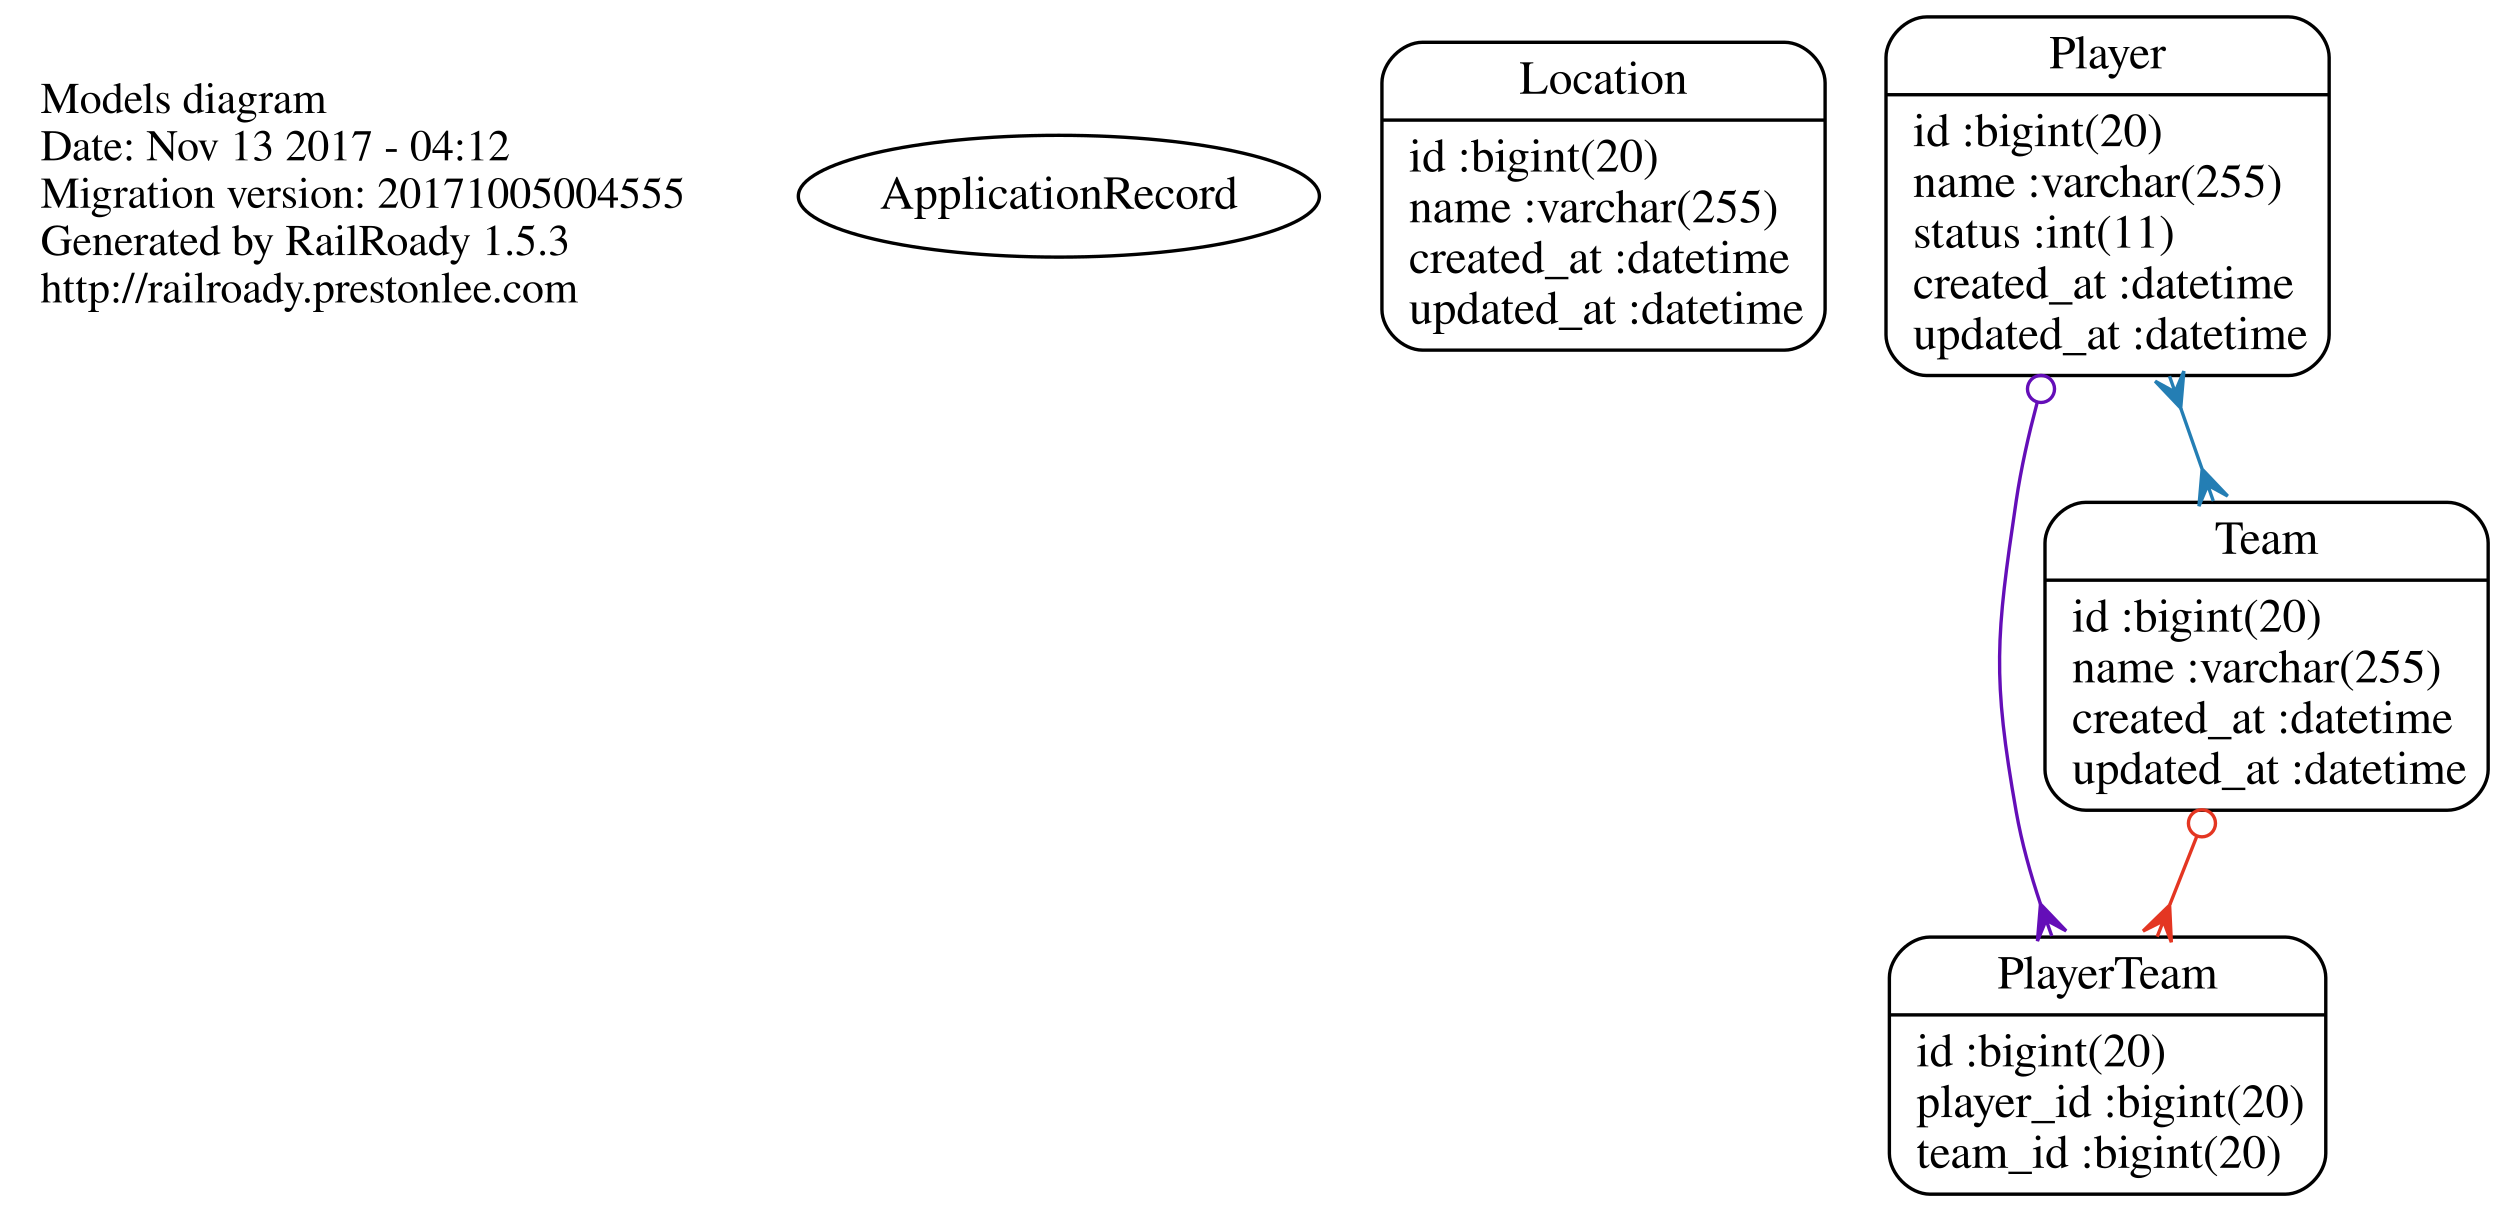
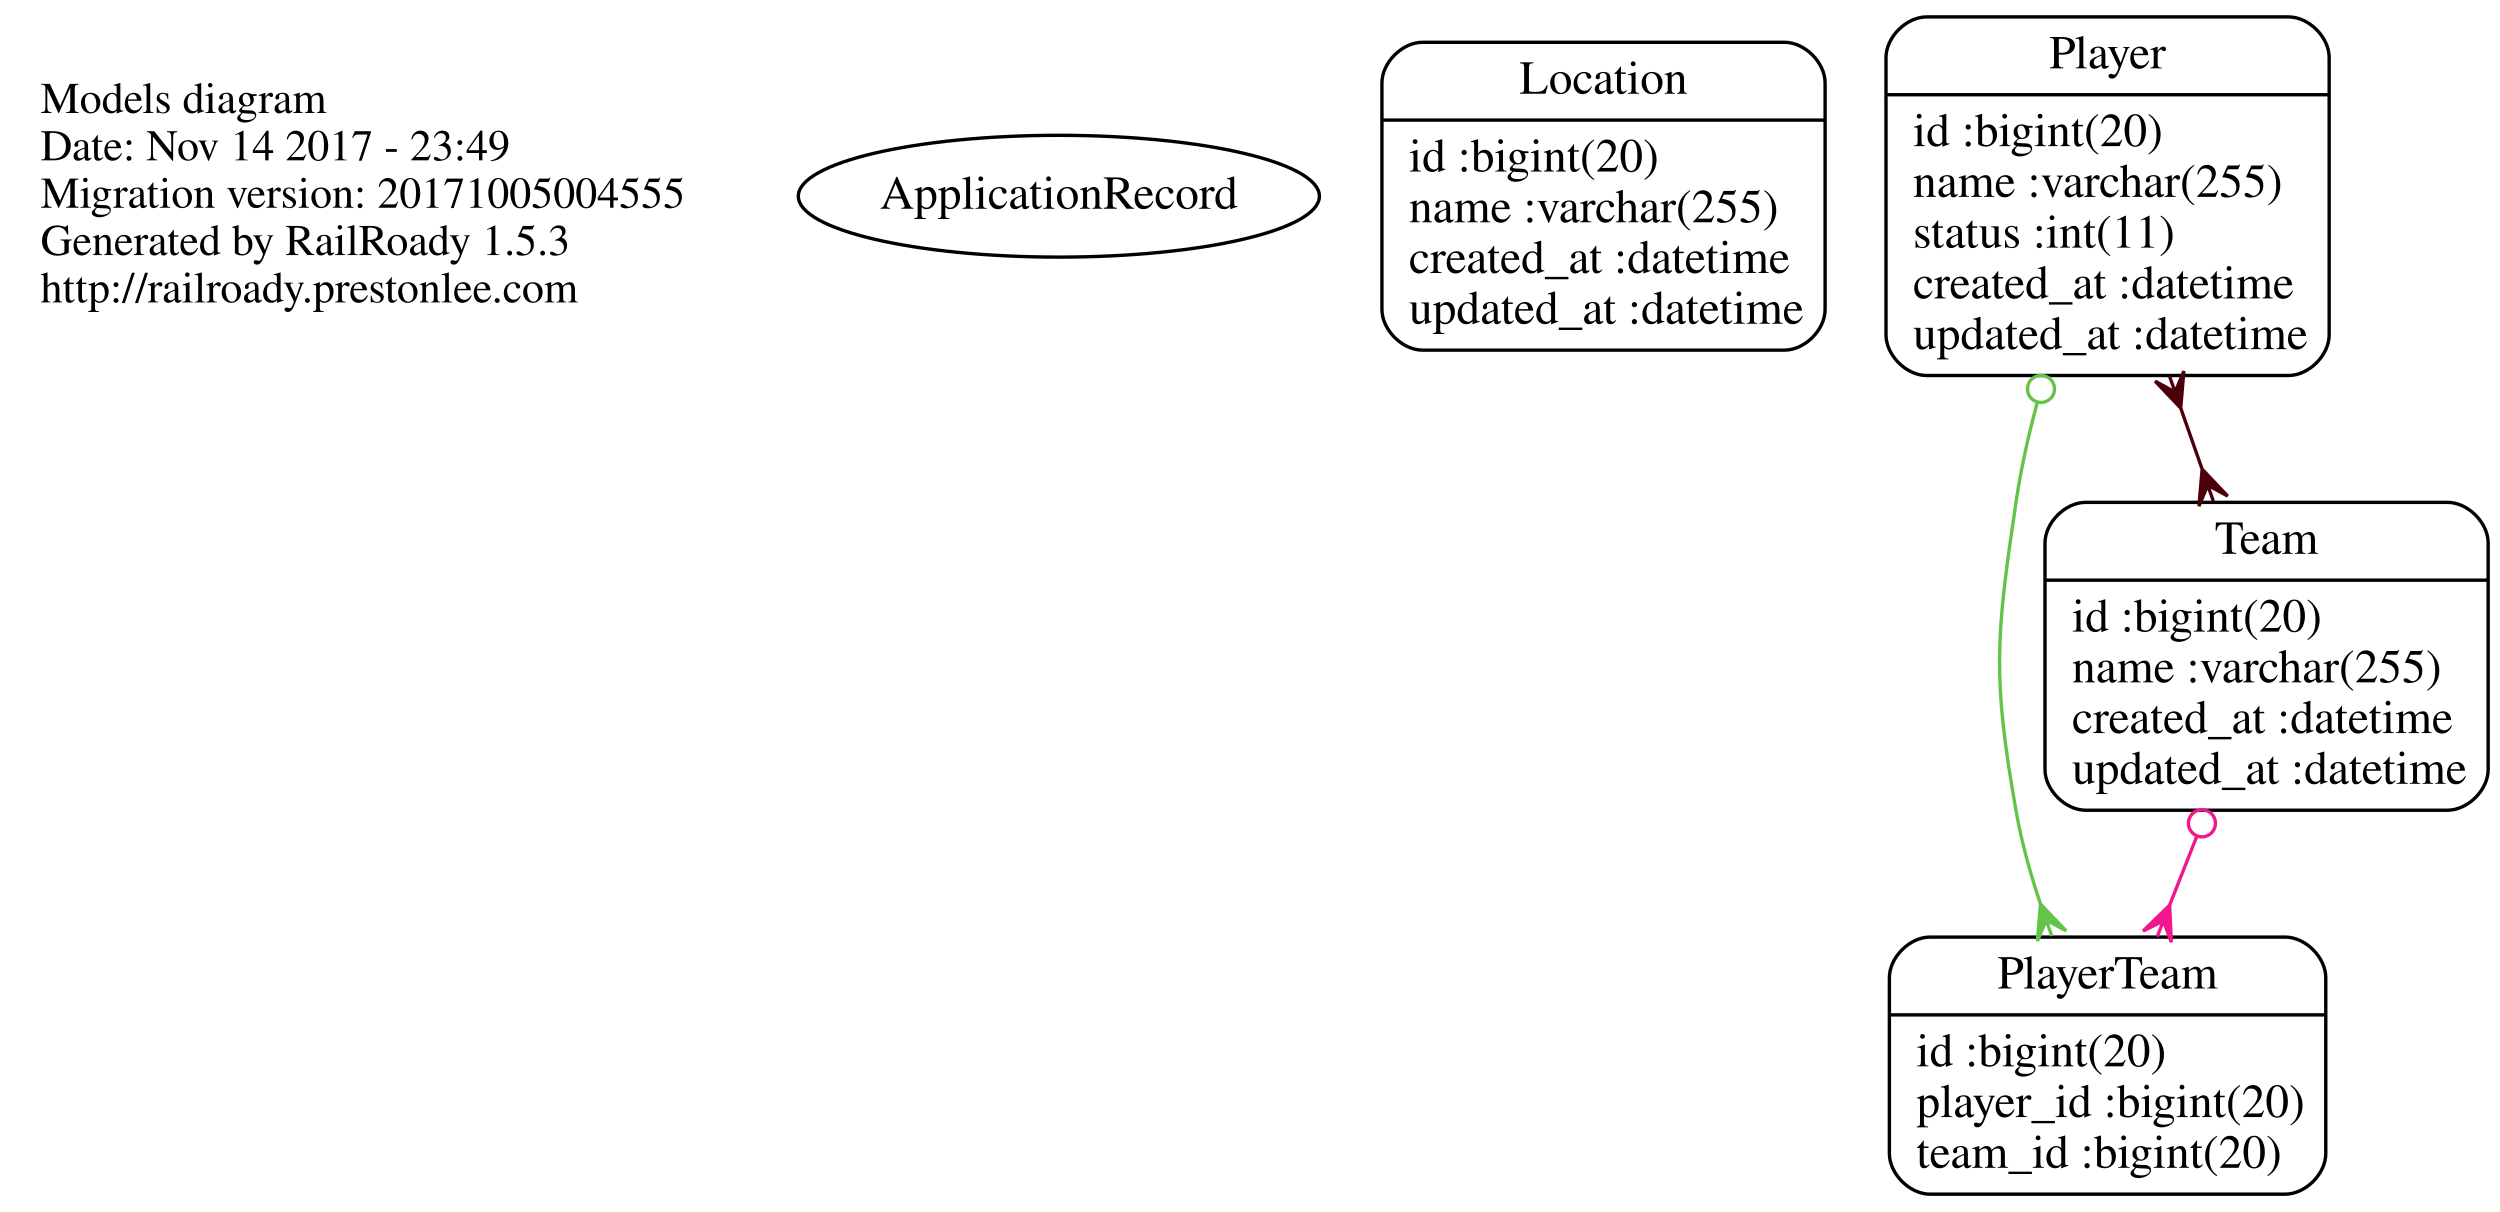
<svg xmlns="http://www.w3.org/2000/svg" width="739pt" height="358pt" viewBox="0.00 0.00 739.00 358.00">
  <g id="graph0" class="graph" transform="scale(1 1) rotate(0) translate(4 354)">
    <polygon fill="none" stroke="none" points="-4,4 -4,-354 735,-354 735,4 -4,4" />
    <g id="node1" class="node">
      <text text-anchor="start" x="8" y="-320.6" font-family="Times,serif" font-size="13.00">Models diagram</text>
-       <text text-anchor="start" x="8" y="-306.6" font-family="Times,serif" font-size="13.00">Date: Nov 13 2017 - 04:12</text>
+       <text text-anchor="start" x="8" y="-306.6" font-family="Times,serif" font-size="13.00">Date: Nov 14 2017 - 23:49</text>
      <text text-anchor="start" x="8" y="-292.6" font-family="Times,serif" font-size="13.00">Migration version: 20171005004555</text>
      <text text-anchor="start" x="8" y="-278.6" font-family="Times,serif" font-size="13.00">Generated by RailRoady 1.5.3</text>
      <text text-anchor="start" x="8" y="-264.6" font-family="Times,serif" font-size="13.00">http://railroady.prestonlee.com</text>
    </g>
    <g id="node2" class="node">
      <ellipse fill="none" stroke="black" cx="309" cy="-296" rx="77.015" ry="18" />
      <text text-anchor="middle" x="309" y="-292.3" font-family="Times,serif" font-size="14.00">ApplicationRecord</text>
    </g>
    <g id="node3" class="node">
      <path fill="none" stroke="black" d="M416.5,-250.5C416.5,-250.5 523.5,-250.5 523.5,-250.5 529.5,-250.5 535.5,-256.5 535.5,-262.5 535.5,-262.5 535.5,-329.5 535.5,-329.5 535.5,-335.5 529.5,-341.5 523.5,-341.5 523.5,-341.5 416.5,-341.5 416.5,-341.5 410.5,-341.5 404.5,-335.5 404.5,-329.5 404.5,-329.5 404.5,-262.5 404.5,-262.5 404.5,-256.5 410.5,-250.5 416.5,-250.5" />
      <text text-anchor="middle" x="470" y="-326.3" font-family="Times,serif" font-size="14.00">Location</text>
      <polyline fill="none" stroke="black" points="404.5,-318.5 535.5,-318.5 " />
      <text text-anchor="start" x="412.5" y="-303.3" font-family="Times,serif" font-size="14.00">id :bigint(20)</text>
      <text text-anchor="start" x="412.5" y="-288.3" font-family="Times,serif" font-size="14.00">name :varchar(255)</text>
      <text text-anchor="start" x="412.5" y="-273.3" font-family="Times,serif" font-size="14.00">created_at :datetime</text>
      <text text-anchor="start" x="412.5" y="-258.3" font-family="Times,serif" font-size="14.00">updated_at :datetime</text>
    </g>
    <g id="node4" class="node">
      <path fill="none" stroke="black" d="M565.5,-243C565.5,-243 672.5,-243 672.5,-243 678.5,-243 684.5,-249 684.5,-255 684.5,-255 684.5,-337 684.5,-337 684.5,-343 678.5,-349 672.5,-349 672.5,-349 565.5,-349 565.5,-349 559.5,-349 553.5,-343 553.5,-337 553.5,-337 553.5,-255 553.5,-255 553.5,-249 559.5,-243 565.5,-243" />
      <text text-anchor="middle" x="619" y="-333.8" font-family="Times,serif" font-size="14.00">Player</text>
      <polyline fill="none" stroke="black" points="553.5,-326 684.5,-326 " />
      <text text-anchor="start" x="561.5" y="-310.8" font-family="Times,serif" font-size="14.00">id :bigint(20)</text>
      <text text-anchor="start" x="561.5" y="-295.8" font-family="Times,serif" font-size="14.00">name :varchar(255)</text>
      <text text-anchor="start" x="561.5" y="-280.8" font-family="Times,serif" font-size="14.00">status :int(11)</text>
      <text text-anchor="start" x="561.5" y="-265.8" font-family="Times,serif" font-size="14.00">created_at :datetime</text>
      <text text-anchor="start" x="561.5" y="-250.8" font-family="Times,serif" font-size="14.00">updated_at :datetime</text>
    </g>
    <g id="node5" class="node">
      <path fill="none" stroke="black" d="M566.5,-1C566.5,-1 671.5,-1 671.5,-1 677.5,-1 683.5,-7 683.5,-13 683.5,-13 683.5,-65 683.5,-65 683.5,-71 677.5,-77 671.5,-77 671.5,-77 566.5,-77 566.5,-77 560.5,-77 554.5,-71 554.5,-65 554.5,-65 554.5,-13 554.5,-13 554.5,-7 560.5,-1 566.5,-1" />
      <text text-anchor="middle" x="619" y="-61.8" font-family="Times,serif" font-size="14.00">PlayerTeam</text>
      <polyline fill="none" stroke="black" points="554.5,-54 683.5,-54 " />
      <text text-anchor="start" x="562.5" y="-38.8" font-family="Times,serif" font-size="14.00">id :bigint(20)</text>
      <text text-anchor="start" x="562.5" y="-23.8" font-family="Times,serif" font-size="14.00">player_id :bigint(20)</text>
      <text text-anchor="start" x="562.5" y="-8.8" font-family="Times,serif" font-size="14.00">team_id :bigint(20)</text>
    </g>
    <g id="edge1" class="edge">
-       <path fill="none" stroke="#640eb8" d="M598.173,-234.925C595.613,-225.355 593.407,-215.483 592,-206 586,-165.554 584.884,-154.265 592,-114 593.591,-105 596.191,-95.656 599.165,-86.761" />
-       <ellipse fill="none" stroke="#640eb8" cx="599.32" cy="-239.026" rx="4" ry="4" />
-       <polygon fill="#640eb8" stroke="#640eb8" points="599.169,-86.749 606.75,-78.826 600.839,-82.036 602.509,-77.323 602.509,-77.323 602.509,-77.323 600.839,-82.036 598.267,-75.82 599.169,-86.749 599.169,-86.749" />
+       <path fill="none" stroke="#64c349" d="M598.173,-234.925C595.613,-225.355 593.407,-215.483 592,-206 586,-165.554 584.884,-154.265 592,-114 593.591,-105 596.191,-95.656 599.165,-86.761" />
+       <ellipse fill="none" stroke="#64c349" cx="599.32" cy="-239.026" rx="4" ry="4" />
+       <polygon fill="#64c349" stroke="#64c349" points="599.169,-86.749 606.75,-78.826 600.839,-82.036 602.509,-77.323 602.509,-77.323 602.509,-77.323 600.839,-82.036 598.267,-75.82 599.169,-86.749 599.169,-86.749" />
    </g>
    <g id="node6" class="node">
      <path fill="none" stroke="black" d="M612.5,-114.5C612.5,-114.5 719.5,-114.5 719.5,-114.5 725.5,-114.5 731.5,-120.5 731.5,-126.5 731.5,-126.5 731.5,-193.5 731.5,-193.5 731.5,-199.5 725.5,-205.5 719.5,-205.5 719.5,-205.5 612.5,-205.5 612.5,-205.5 606.5,-205.5 600.5,-199.5 600.5,-193.5 600.5,-193.5 600.5,-126.5 600.5,-126.5 600.5,-120.5 606.5,-114.5 612.5,-114.5" />
      <text text-anchor="middle" x="666" y="-190.3" font-family="Times,serif" font-size="14.00">Team</text>
      <polyline fill="none" stroke="black" points="600.5,-182.5 731.5,-182.5 " />
      <text text-anchor="start" x="608.5" y="-167.3" font-family="Times,serif" font-size="14.00">id :bigint(20)</text>
      <text text-anchor="start" x="608.5" y="-152.3" font-family="Times,serif" font-size="14.00">name :varchar(255)</text>
      <text text-anchor="start" x="608.5" y="-137.3" font-family="Times,serif" font-size="14.00">created_at :datetime</text>
      <text text-anchor="start" x="608.5" y="-122.3" font-family="Times,serif" font-size="14.00">updated_at :datetime</text>
    </g>
    <g id="edge2" class="edge">
-       <path fill="none" stroke="#247eb4" d="M640.653,-233.266C642.728,-227.351 644.821,-221.382 646.869,-215.543" />
-       <polygon fill="#247eb4" stroke="#247eb4" points="640.616,-233.372 633.06,-241.319 638.961,-238.09 637.306,-242.808 637.306,-242.808 637.306,-242.808 638.961,-238.09 641.552,-244.298 640.616,-233.372 640.616,-233.372" />
-       <polygon fill="#247eb4" stroke="#247eb4" points="646.951,-215.31 654.507,-207.363 648.606,-210.592 650.261,-205.873 650.261,-205.873 650.261,-205.873 648.606,-210.592 646.014,-204.384 646.951,-215.31 646.951,-215.31" />
+       <path fill="none" stroke="#4b000a" d="M640.653,-233.266C642.728,-227.351 644.821,-221.382 646.869,-215.543" />
+       <polygon fill="#4b000a" stroke="#4b000a" points="640.616,-233.372 633.06,-241.319 638.961,-238.09 637.306,-242.808 637.306,-242.808 637.306,-242.808 638.961,-238.09 641.552,-244.298 640.616,-233.372 640.616,-233.372" />
+       <polygon fill="#4b000a" stroke="#4b000a" points="646.951,-215.31 654.507,-207.363 648.606,-210.592 650.261,-205.873 650.261,-205.873 650.261,-205.873 648.606,-210.592 646.014,-204.384 646.951,-215.31 646.951,-215.31" />
    </g>
    <g id="edge3" class="edge">
-       <path fill="none" stroke="#e43622" d="M645.376,-106.783C642.725,-100.07 640.024,-93.231 637.411,-86.615" />
-       <ellipse fill="none" stroke="#e43622" cx="646.896" cy="-110.63" rx="4" ry="4" />
-       <polygon fill="#e43622" stroke="#e43622" points="637.336,-86.424 637.848,-75.47 635.499,-81.774 633.662,-77.123 633.662,-77.123 633.662,-77.123 635.499,-81.774 629.477,-78.776 637.336,-86.424 637.336,-86.424" />
+       <path fill="none" stroke="#f2178d" d="M645.376,-106.783C642.725,-100.07 640.024,-93.231 637.411,-86.615" />
+       <ellipse fill="none" stroke="#f2178d" cx="646.896" cy="-110.63" rx="4" ry="4" />
+       <polygon fill="#f2178d" stroke="#f2178d" points="637.336,-86.424 637.848,-75.47 635.499,-81.774 633.662,-77.123 633.662,-77.123 633.662,-77.123 635.499,-81.774 629.477,-78.776 637.336,-86.424 637.336,-86.424" />
    </g>
  </g>
</svg>
